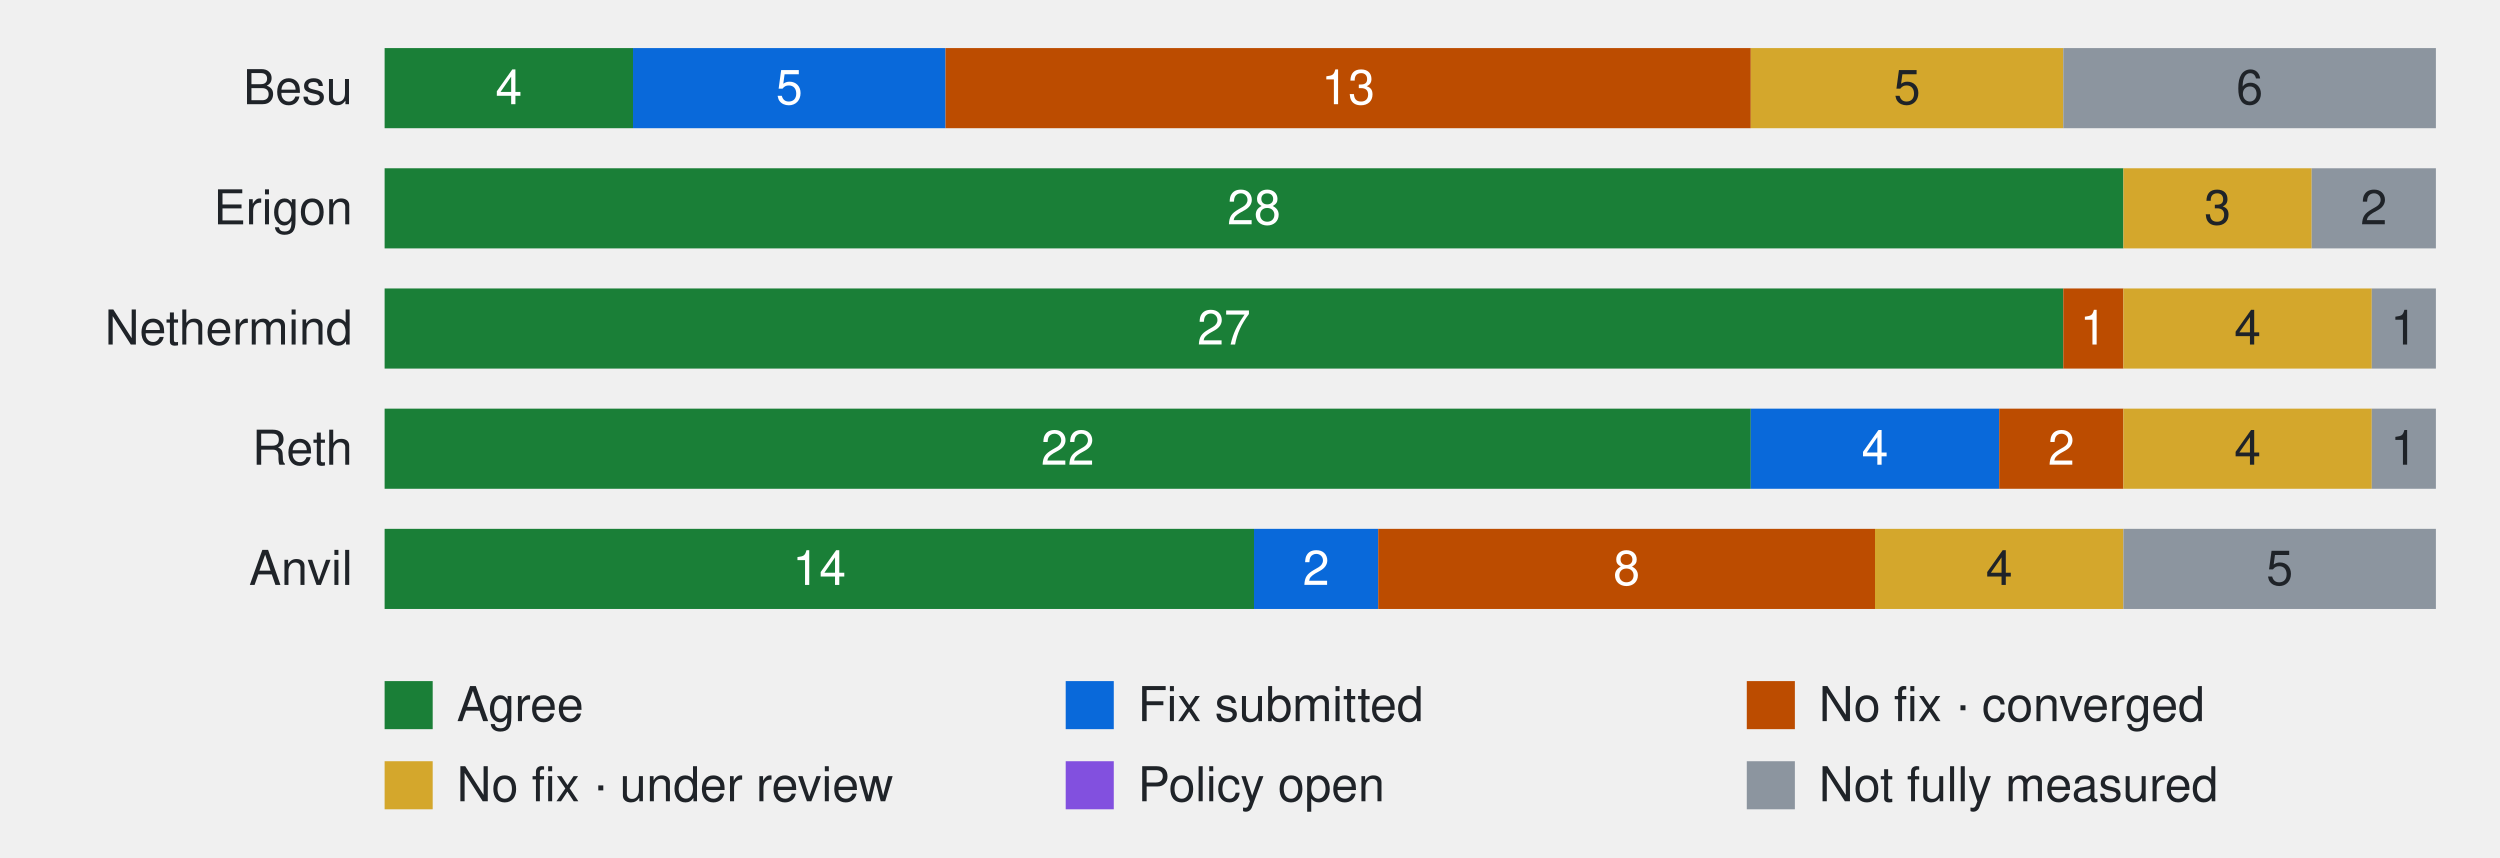
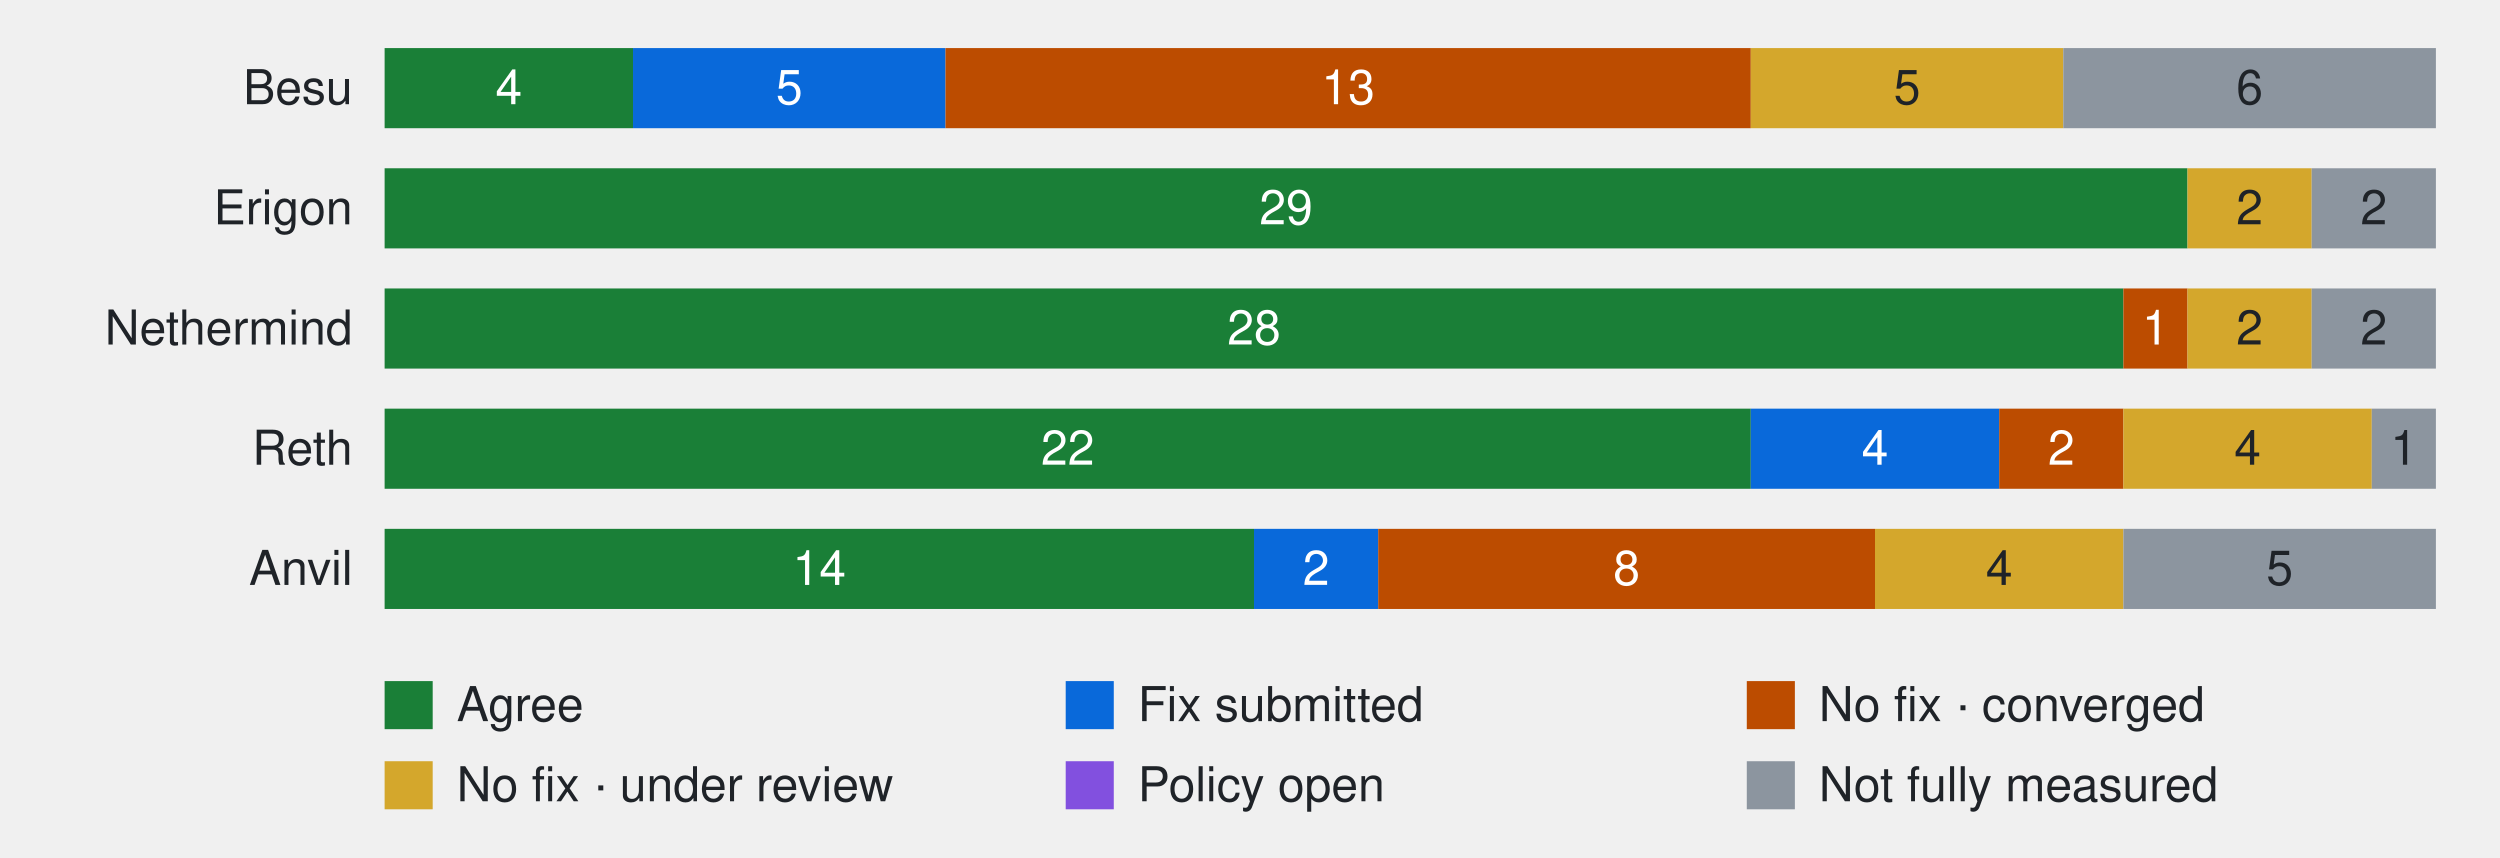
<svg xmlns="http://www.w3.org/2000/svg" width="624" height="214" viewBox="0 0 624 214" role="img" aria-labelledby="title">
  <style>text{font-family:-apple-system,BlinkMacSystemFont,"Segoe UI",Helvetica,Arial,sans-serif;font-size:12px}.label{fill:#1f2328}@media (prefers-color-scheme:dark){.label{fill:#e6edf3}}</style>
  <text class="label" x="88" y="26" text-anchor="end">Besu</text>
  <rect x="96" y="12" width="62" height="20" fill="#1a7f37" />
  <text x="127" y="26" text-anchor="middle" fill="#ffffff">4</text>
  <rect x="158" y="12" width="78" height="20" fill="#0969da" />
  <text x="197" y="26" text-anchor="middle" fill="#ffffff">5</text>
  <rect x="236" y="12" width="201" height="20" fill="#bc4c00" />
  <text x="336.5" y="26" text-anchor="middle" fill="#ffffff">13</text>
  <rect x="437" y="12" width="78" height="20" fill="#d4a72c" />
  <text x="476" y="26" text-anchor="middle" fill="#1f2328">5</text>
  <rect x="515" y="12" width="93" height="20" fill="#8c959f" />
  <text x="561.5" y="26" text-anchor="middle" fill="#1f2328">6</text>
  <text class="label" x="88" y="56" text-anchor="end">Erigon</text>
-   <rect x="96" y="42" width="434" height="20" fill="#1a7f37" />
-   <text x="313" y="56" text-anchor="middle" fill="#ffffff">28</text>
-   <rect x="530" y="42" width="47" height="20" fill="#d4a72c" />
-   <text x="553.5" y="56" text-anchor="middle" fill="#1f2328">3</text>
+   <rect x="96" y="42" width="450" height="20" fill="#1a7f37" />
+   <text x="321" y="56" text-anchor="middle" fill="#ffffff">29</text>
+   <rect x="546" y="42" width="31" height="20" fill="#d4a72c" />
+   <text x="561.5" y="56" text-anchor="middle" fill="#1f2328">2</text>
  <rect x="577" y="42" width="31" height="20" fill="#8c959f" />
  <text x="592.5" y="56" text-anchor="middle" fill="#1f2328">2</text>
  <text class="label" x="88" y="86" text-anchor="end">Nethermind</text>
-   <rect x="96" y="72" width="419" height="20" fill="#1a7f37" />
-   <text x="305.5" y="86" text-anchor="middle" fill="#ffffff">27</text>
-   <rect x="515" y="72" width="15" height="20" fill="#bc4c00" />
-   <text x="522.5" y="86" text-anchor="middle" fill="#ffffff">1</text>
-   <rect x="530" y="72" width="62" height="20" fill="#d4a72c" />
-   <text x="561" y="86" text-anchor="middle" fill="#1f2328">4</text>
-   <rect x="592" y="72" width="16" height="20" fill="#8c959f" />
-   <text x="600" y="86" text-anchor="middle" fill="#1f2328">1</text>
+   <rect x="96" y="72" width="434" height="20" fill="#1a7f37" />
+   <text x="313" y="86" text-anchor="middle" fill="#ffffff">28</text>
+   <rect x="530" y="72" width="16" height="20" fill="#bc4c00" />
+   <text x="538" y="86" text-anchor="middle" fill="#ffffff">1</text>
+   <rect x="546" y="72" width="31" height="20" fill="#d4a72c" />
+   <text x="561.5" y="86" text-anchor="middle" fill="#1f2328">2</text>
+   <rect x="577" y="72" width="31" height="20" fill="#8c959f" />
+   <text x="592.5" y="86" text-anchor="middle" fill="#1f2328">2</text>
  <text class="label" x="88" y="116" text-anchor="end">Reth</text>
  <rect x="96" y="102" width="341" height="20" fill="#1a7f37" />
  <text x="266.5" y="116" text-anchor="middle" fill="#ffffff">22</text>
  <rect x="437" y="102" width="62" height="20" fill="#0969da" />
  <text x="468" y="116" text-anchor="middle" fill="#ffffff">4</text>
  <rect x="499" y="102" width="31" height="20" fill="#bc4c00" />
  <text x="514.5" y="116" text-anchor="middle" fill="#ffffff">2</text>
  <rect x="530" y="102" width="62" height="20" fill="#d4a72c" />
  <text x="561" y="116" text-anchor="middle" fill="#1f2328">4</text>
  <rect x="592" y="102" width="16" height="20" fill="#8c959f" />
  <text x="600" y="116" text-anchor="middle" fill="#1f2328">1</text>
  <text class="label" x="88" y="146" text-anchor="end">Anvil</text>
  <rect x="96" y="132" width="217" height="20" fill="#1a7f37" />
  <text x="204.5" y="146" text-anchor="middle" fill="#ffffff">14</text>
  <rect x="313" y="132" width="31" height="20" fill="#0969da" />
  <text x="328.5" y="146" text-anchor="middle" fill="#ffffff">2</text>
  <rect x="344" y="132" width="124" height="20" fill="#bc4c00" />
  <text x="406" y="146" text-anchor="middle" fill="#ffffff">8</text>
  <rect x="468" y="132" width="62" height="20" fill="#d4a72c" />
  <text x="499" y="146" text-anchor="middle" fill="#1f2328">4</text>
  <rect x="530" y="132" width="78" height="20" fill="#8c959f" />
  <text x="569" y="146" text-anchor="middle" fill="#1f2328">5</text>
  <rect x="96" y="170" width="12" height="12" fill="#1a7f37" />
  <text class="label" x="114" y="180">Agree</text>
  <rect x="266" y="170" width="12" height="12" fill="#0969da" />
  <text class="label" x="284" y="180">Fix submitted</text>
  <rect x="436" y="170" width="12" height="12" fill="#bc4c00" />
  <text class="label" x="454" y="180">No fix · converged</text>
  <rect x="96" y="190" width="12" height="12" fill="#d4a72c" />
  <text class="label" x="114" y="200">No fix · under review</text>
  <rect x="266" y="190" width="12" height="12" fill="#8250df" />
  <text class="label" x="284" y="200">Policy open</text>
  <rect x="436" y="190" width="12" height="12" fill="#8c959f" />
  <text class="label" x="454" y="200">Not fully measured</text>
</svg>
